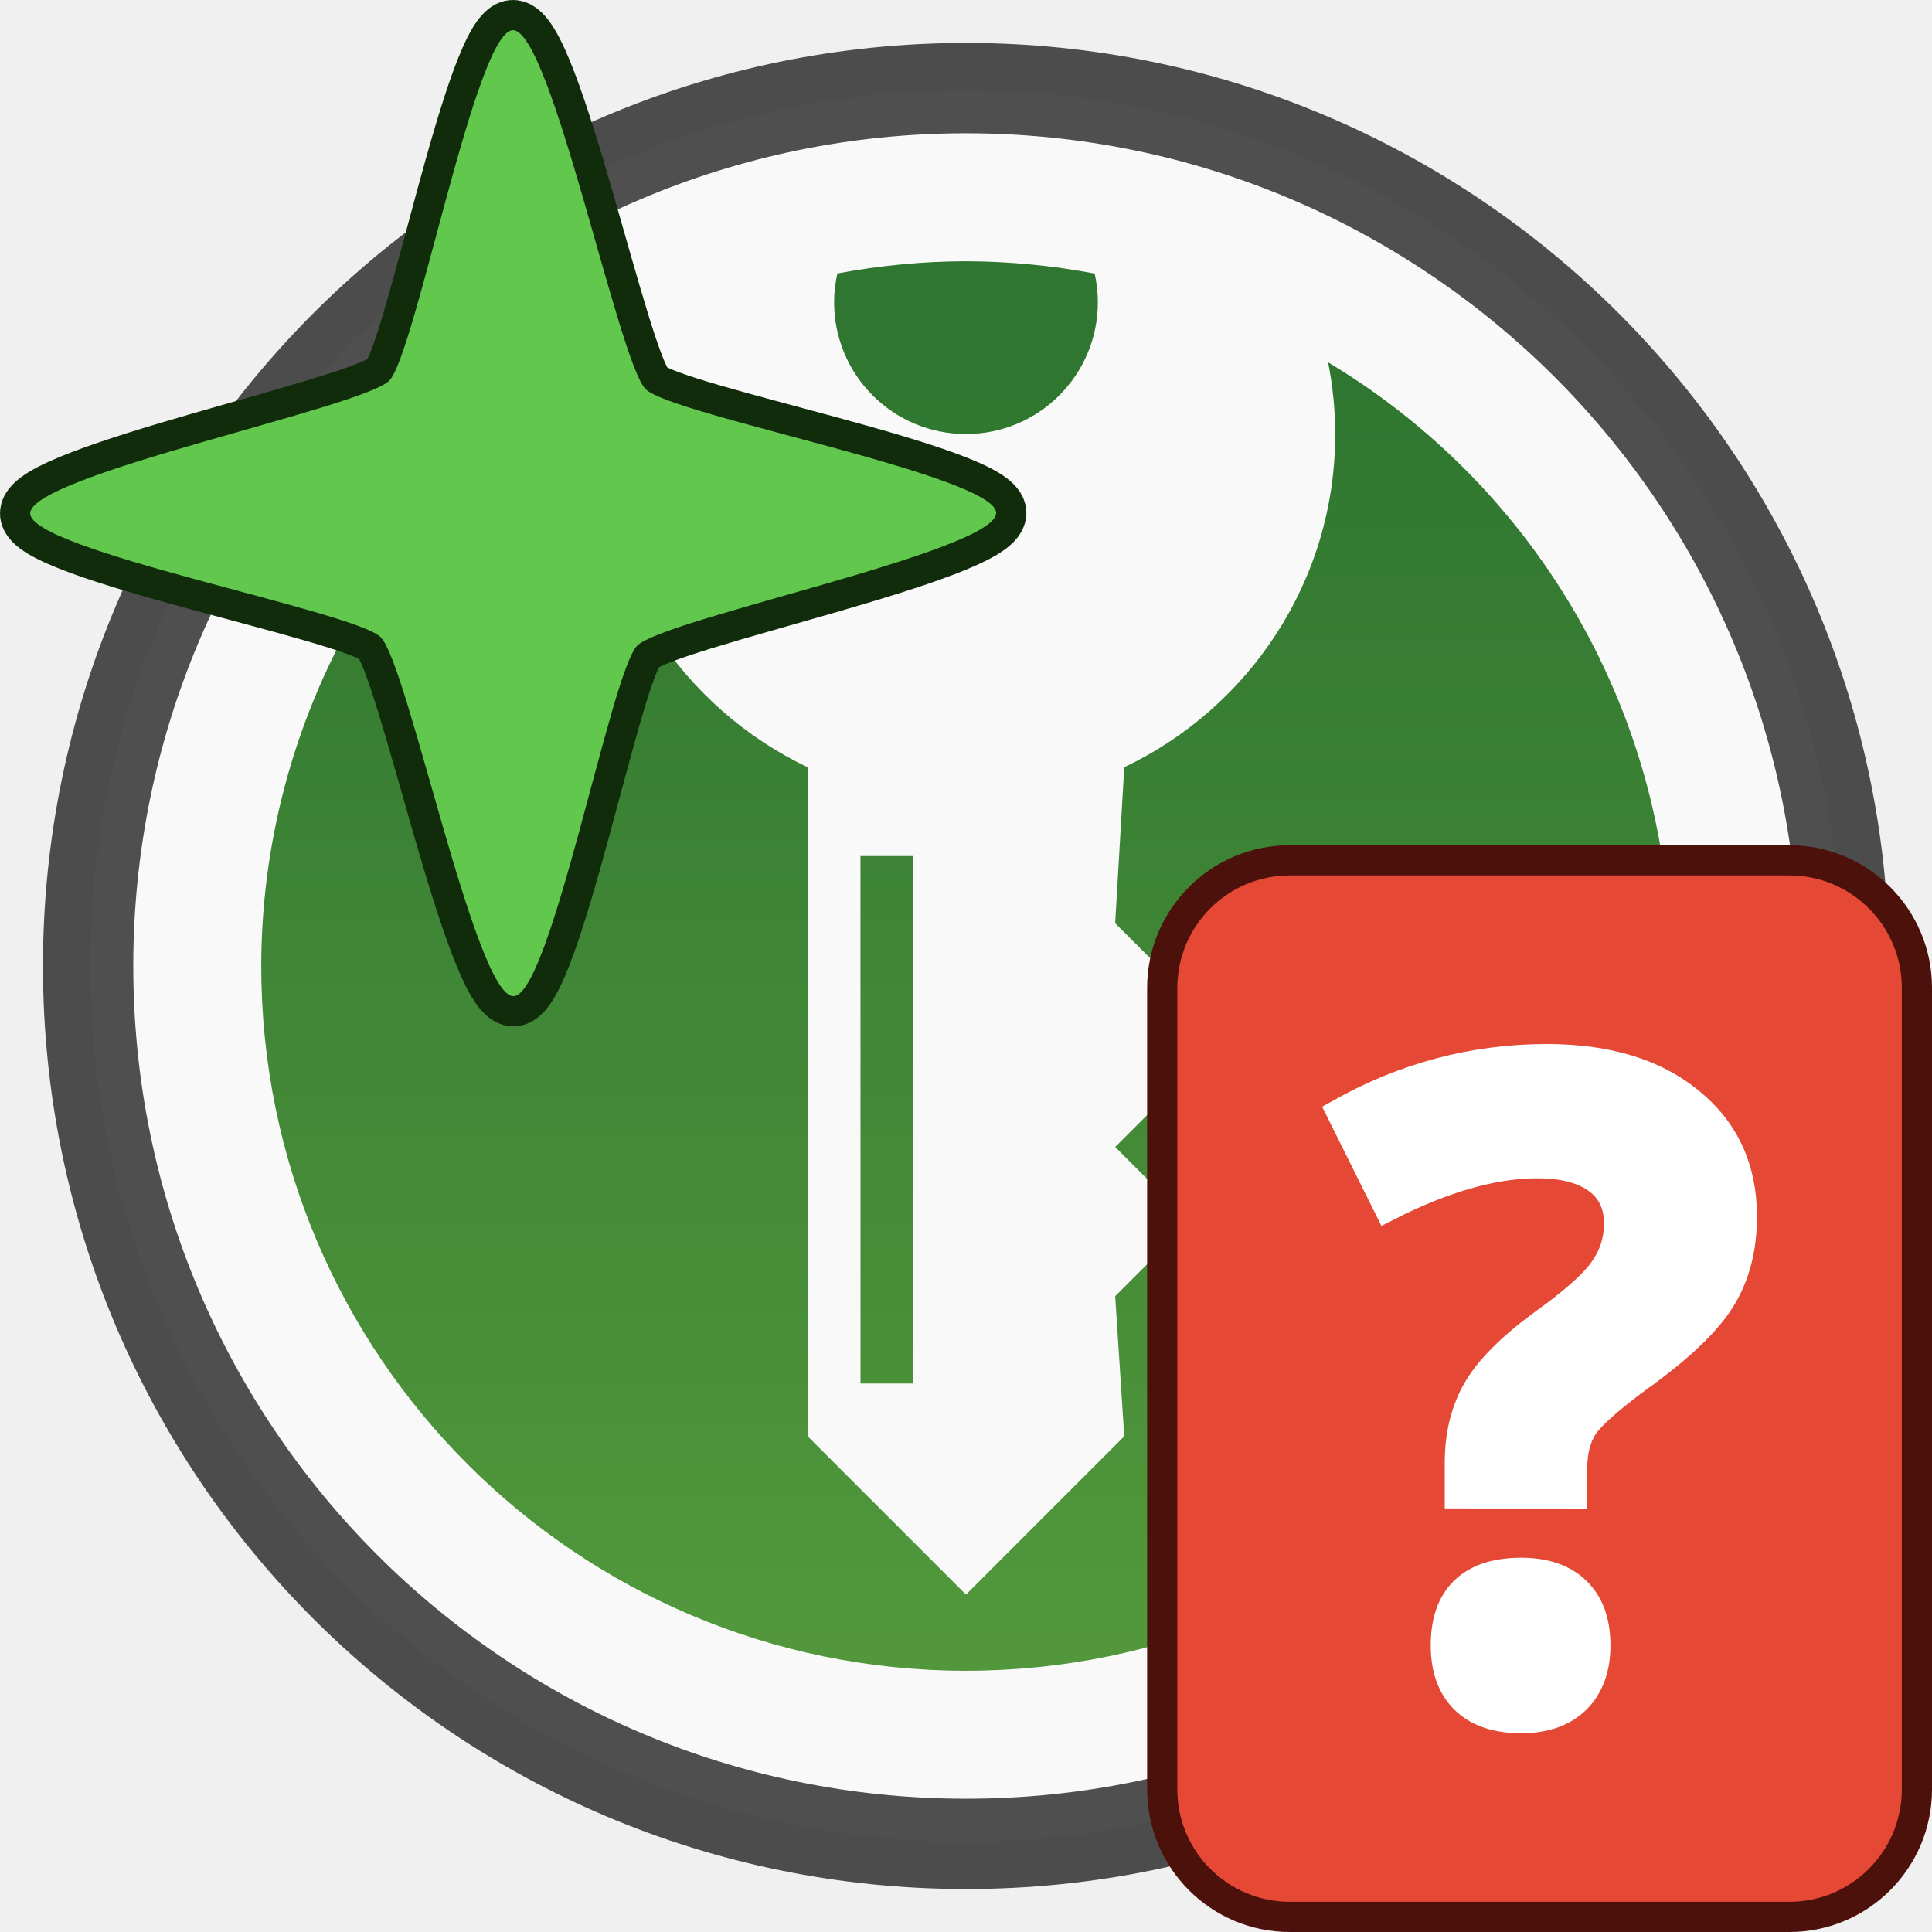
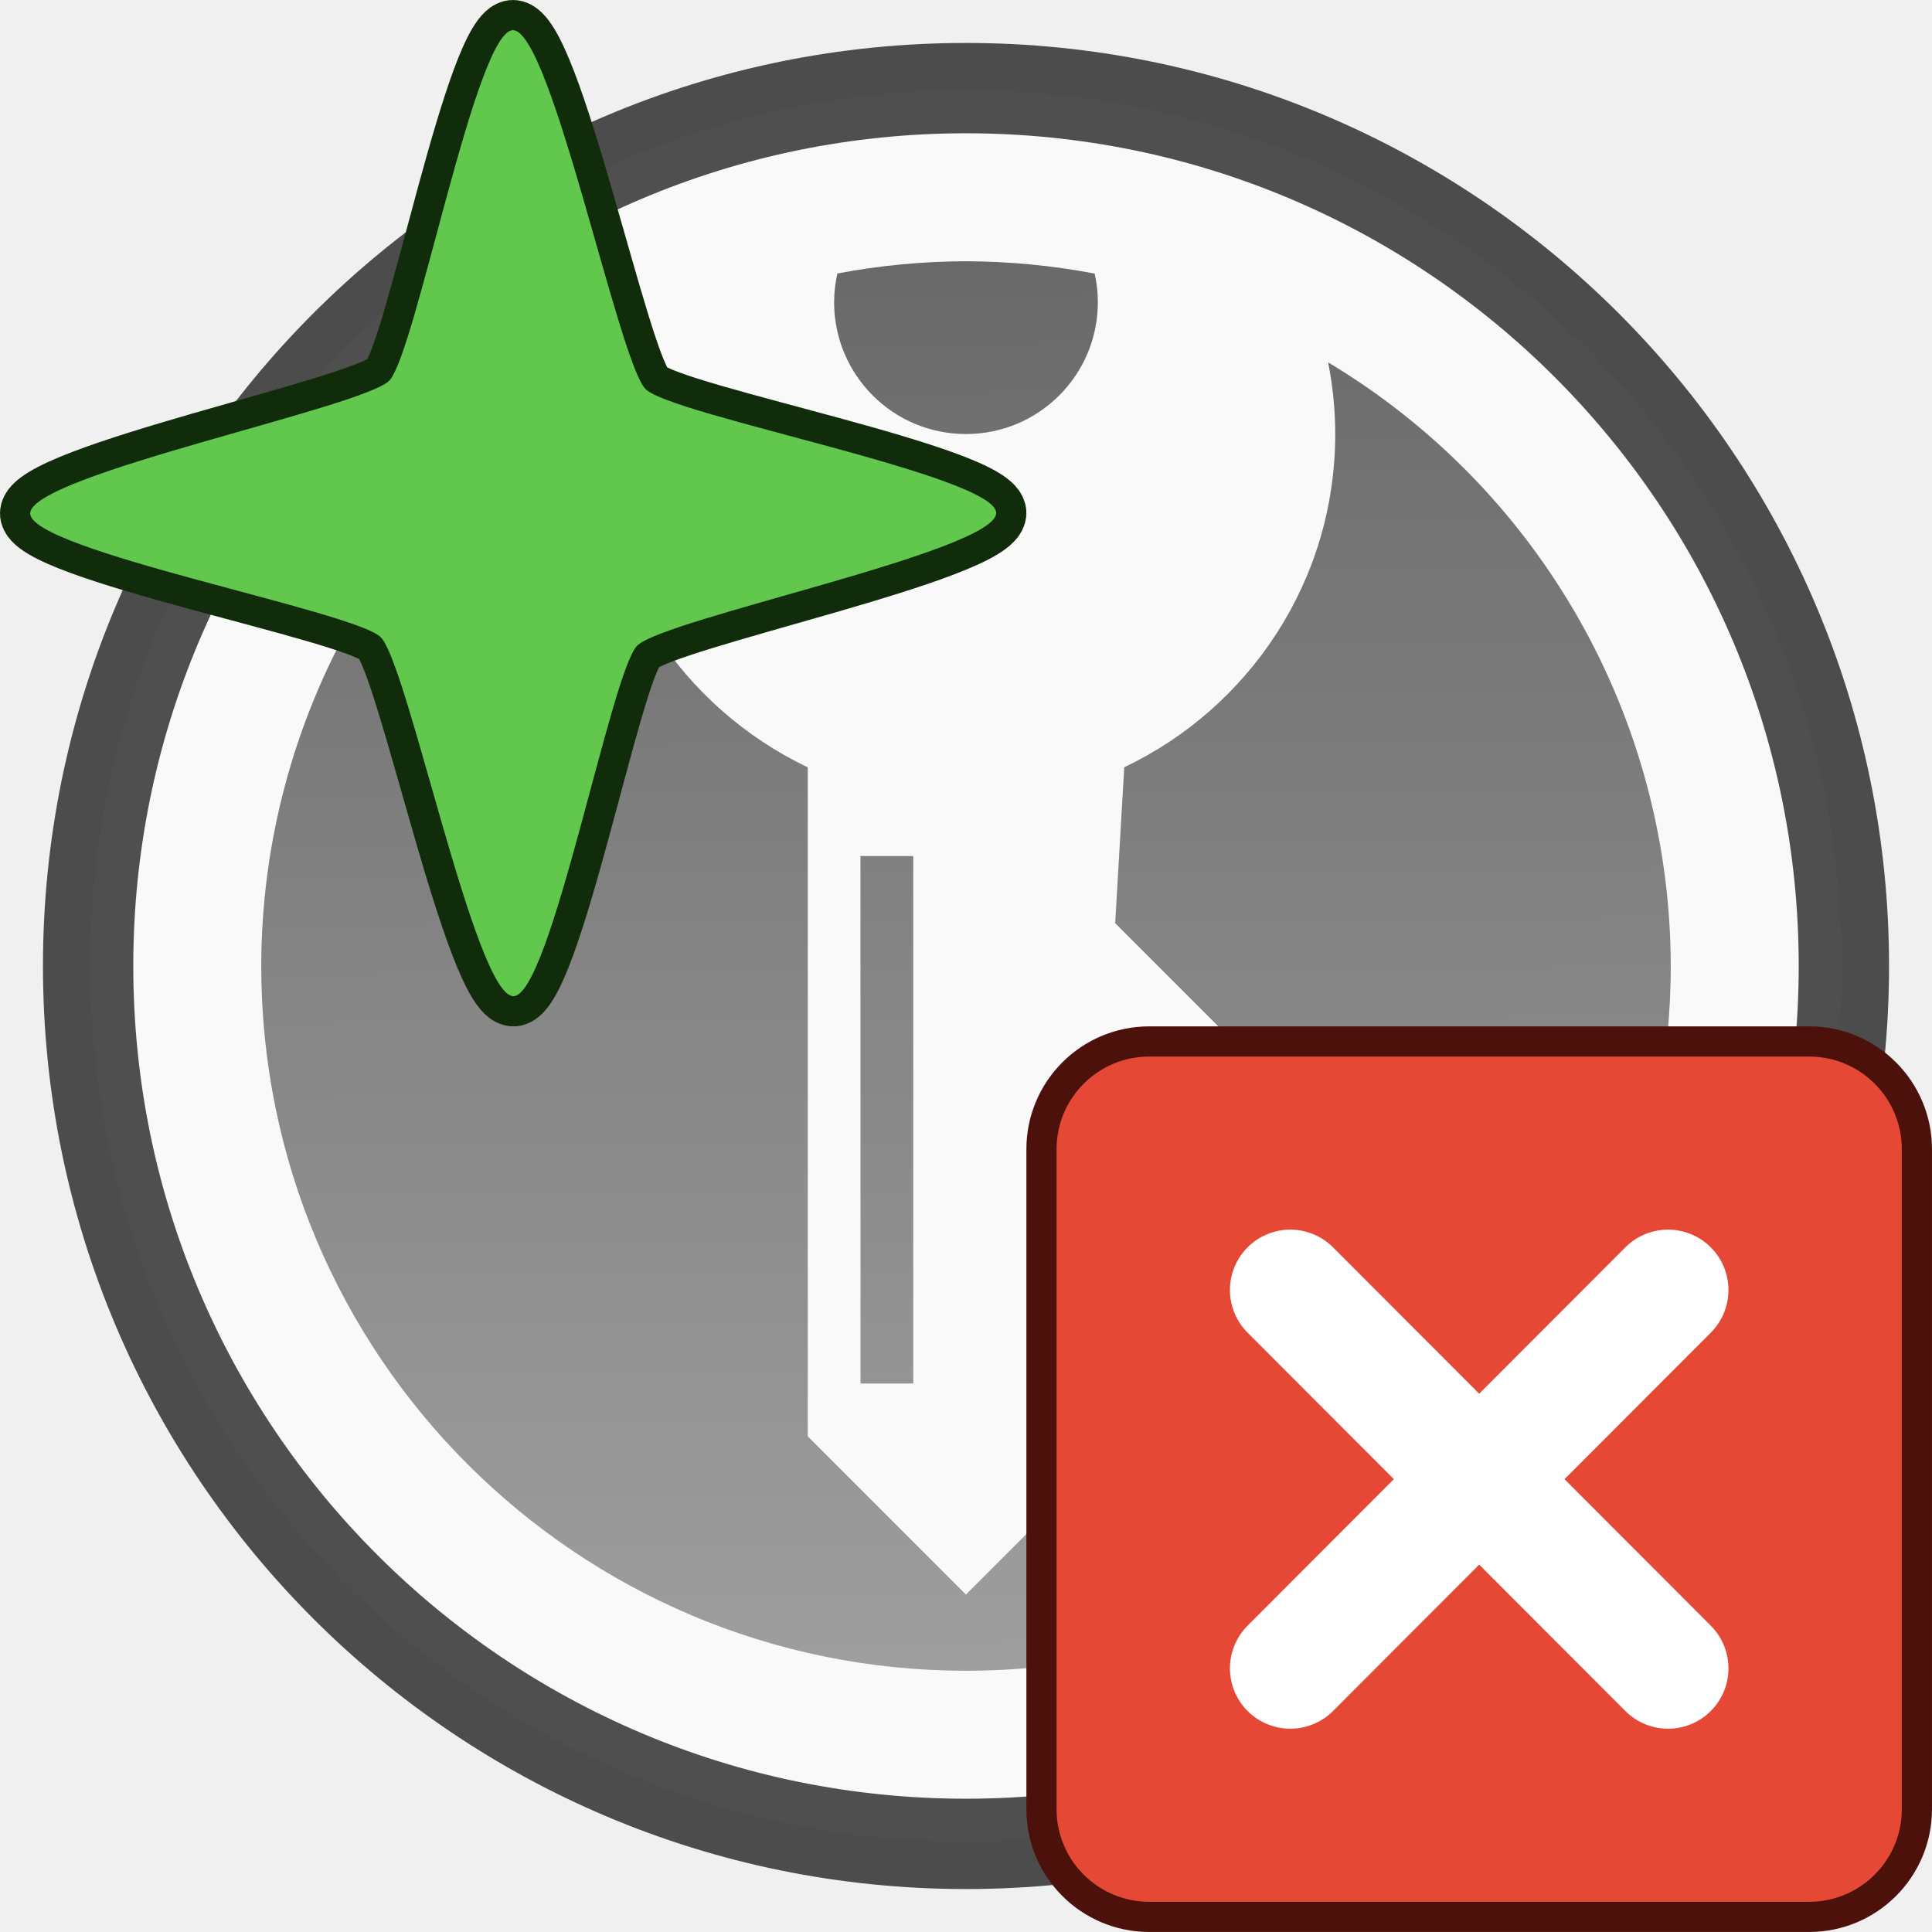
<svg xmlns="http://www.w3.org/2000/svg" xmlns:ns2="http://www.openswatchbook.org/uri/2009/osb" xmlns:xlink="http://www.w3.org/1999/xlink" height="64" width="64" id="svg2" viewBox="0 0 64 64" version="1.1" xml:space="preserve">
  <defs id="defs23">
    <linearGradient id="linearGradient5488">
      <stop style="stop-color:#eaa74b;stop-opacity:1;" offset="0" id="stop5484" />
      <stop style="stop-color:#a3703c;stop-opacity:1;" offset="1" id="stop5486" />
    </linearGradient>
    <linearGradient id="linearGradient3302">
      <stop id="stop3298" offset="0" style="stop-color:#606060;stop-opacity:1;" />
      <stop id="stop3300" offset="1" style="stop-color:#999999;stop-opacity:1;" />
    </linearGradient>
    <linearGradient id="SVGID_2_-3" gradientUnits="userSpaceOnUse" x1="73.8" y1="1532.138" x2="73.8" y2="1574.004" gradientTransform="matrix(1.576437,0,0,1.5764,5.711397,-2332.322)">
      <stop offset="0" style="stop-color:#eaa74b;stop-opacity:1;" id="stop373" />
      <stop offset="1" style="stop-color:#ac6f25;stop-opacity:1;" id="stop375" />
    </linearGradient>
    <linearGradient xlink:href="#linearGradient4316" id="linearGradient5199" x1="53.239" y1="12.753" x2="53.239" y2="86.357" gradientUnits="userSpaceOnUse" gradientTransform="matrix(1.593049,0,0,1.593049,-80.66565,19.19194)" />
    <linearGradient id="linearGradient4316">
      <stop id="stop4318" offset="0" style="stop-color:#226e23;stop-opacity:1" />
      <stop id="stop4320" offset="1" style="stop-color:#63ab3a;stop-opacity:1" />
    </linearGradient>
    <linearGradient ns2:paint="solid" id="linearGradient4153">
      <stop id="stop4155" offset="0" style="stop-color:#b3b3b3;stop-opacity:1;" />
    </linearGradient>
    <linearGradient gradientTransform="matrix(1.056123,0,0,1.056123,-2.806122,-1008.617)" gradientUnits="userSpaceOnUse" y2="1042.263" x2="50.758" y1="964.837" x1="50.758" id="linearGradient4324" xlink:href="#linearGradient4316" />
    <radialGradient xlink:href="#linearGradient4316" id="radialGradient5106" cx="-82.911" cy="41.189" fx="-82.911" fy="41.189" r="43.572" gradientUnits="userSpaceOnUse" />
    <linearGradient gradientTransform="matrix(1.056123,0,0,1.056123,118.9607,-1109.199)" gradientUnits="userSpaceOnUse" y2="1042.263" x2="50.758" y1="964.837" x1="50.758" id="linearGradient4324-3" xlink:href="#linearGradient4316" />
    <linearGradient gradientTransform="matrix(1.056123,0,0,1.056123,-2.806123,-1008.617)" gradientUnits="userSpaceOnUse" y2="1042.263" x2="50.758" y1="964.837" x1="50.758" id="linearGradient4324-3-6" xlink:href="#linearGradient4316" />
-     <linearGradient xlink:href="#linearGradient3302" id="linearGradient5199-5" x1="53.239" y1="12.753" x2="53.239" y2="86.357" gradientUnits="userSpaceOnUse" />
+     <linearGradient xlink:href="#linearGradient3302" id="linearGradient5199-5" x1="31.953" y1="8.515" x2="32.201" y2="55.714" gradientUnits="userSpaceOnUse" />
    <linearGradient id="d" x1="64" y1="-3.314" x2="64" y2="118.486" gradientUnits="userSpaceOnUse">
      <stop offset="0" stop-color="#414141" id="stop2734" />
      <stop offset=".196" stop-color="#3e3e3e" id="stop2736" />
      <stop offset="1" stop-color="#3a3a3a" id="stop2738" />
    </linearGradient>
    <radialGradient id="f" cx="32.646" cy="32.915" fx="32.646" fy="32.915" r="207.234" gradientTransform="matrix(0.3539,0,0,0.3539,48.6185,41.6546)" gradientUnits="userSpaceOnUse">
      <stop offset=".673" stop-color="#fcfcfc" stop-opacity="0" id="stop2741" />
      <stop offset="1" stop-color="#fcfcfc" id="stop2743" />
    </radialGradient>
    <radialGradient id="h" cx="40.992" cy="60.213" fx="40.992" fy="60.213" r="172.389" gradientTransform="matrix(0.3539,0,0,0.3539,48.6185,41.6546)" gradientUnits="userSpaceOnUse">
      <stop offset=".109" stop-color="#0f0f0d" stop-opacity="0" id="stop2746" />
      <stop offset=".886" stop-color="#414141" stop-opacity="0" id="stop2748" />
      <stop offset=".934" stop-color="#1e1e1d" stop-opacity=".684" id="stop2750" />
      <stop offset=".987" stop-color="#0f0f0d" id="stop2752" />
    </radialGradient>
    <radialGradient id="l" cx="46.738" cy="-43.152" fx="46.738" fy="-43.152" r="334.836" gradientTransform="matrix(0.3539,0,0,0.2026,48.6185,35.1949)" gradientUnits="userSpaceOnUse">
      <stop offset="0" stop-color="#5e5e60" id="stop2755" />
      <stop offset="1" stop-color="#9c9c9c" id="stop2757" />
    </radialGradient>
    <radialGradient id="n" cx="44.233" cy="-44.918" fx="44.233" fy="-44.918" r="65.392" gradientTransform="matrix(0.3539,0,0,0.3539,48.6185,41.6546)" gradientUnits="userSpaceOnUse">
      <stop offset="0" stop-color="#9e9e9e" id="stop2760" />
      <stop offset="1" stop-color="gray" id="stop2762" />
    </radialGradient>
    <radialGradient id="p" cx="29.217" cy="-1.833" fx="29.217" fy="-1.833" r="96.585" gradientTransform="matrix(0.3356,0,0,0.5572,54.1107,40.1419)" gradientUnits="userSpaceOnUse">
      <stop offset="0" stop-color="#000" id="stop2765" />
      <stop offset=".784" stop-color="#4f4f4f" stop-opacity="0" id="stop2767" />
    </radialGradient>
    <radialGradient id="s" cx="42.84" cy="-64.573" fx="42.84" fy="-64.573" r="223.51" gradientTransform="matrix(0.3539,0,0,0.3539,48.6185,41.6546)" gradientUnits="userSpaceOnUse">
      <stop offset="0" stop-color="#f5f5f5" id="stop2770" />
      <stop offset=".529" stop-color="#f2f2f2" id="stop2772" />
    </radialGradient>
    <radialGradient id="v" cx="80.569" cy="46.736" fx="80.569" fy="46.736" r="35.216" gradientUnits="userSpaceOnUse">
      <stop offset="0" stop-color="#bcbcbc" id="stop2775" />
      <stop offset="1" stop-color="#7a7773" id="stop2777" />
    </radialGradient>
    <radialGradient id="w" cx="82.593" cy="78.754" fx="82.593" fy="78.754" r="50.917" gradientUnits="userSpaceOnUse">
      <stop offset="0" stop-color="#eba84b" id="stop2780" />
      <stop offset="1" stop-color="#9b6a3a" id="stop2782" />
    </radialGradient>
    <linearGradient id="d-2" x1="64" y1="-3.314" x2="64" y2="118.486" gradientUnits="userSpaceOnUse">
      <stop offset="0" stop-color="#414141" id="stop3086" />
      <stop offset=".196" stop-color="#3e3e3e" id="stop3088" />
      <stop offset="1" stop-color="#3a3a3a" id="stop3090" />
    </linearGradient>
    <radialGradient id="f-7" cx="32.646" cy="32.915" fx="32.646" fy="32.915" r="207.234" gradientTransform="matrix(0.3539,0,0,0.3539,48.6185,41.6546)" gradientUnits="userSpaceOnUse">
      <stop offset=".673" stop-color="#fcfcfc" stop-opacity="0" id="stop3093" />
      <stop offset="1" stop-color="#fcfcfc" id="stop3095" />
    </radialGradient>
    <radialGradient id="h-0" cx="40.992" cy="60.213" fx="40.992" fy="60.213" r="172.389" gradientTransform="matrix(0.3539,0,0,0.3539,48.6185,41.6546)" gradientUnits="userSpaceOnUse">
      <stop offset=".109" stop-color="#0f0f0d" stop-opacity="0" id="stop3098" />
      <stop offset=".886" stop-color="#414141" stop-opacity="0" id="stop3100" />
      <stop offset=".934" stop-color="#1e1e1d" stop-opacity=".684" id="stop3102" />
      <stop offset=".987" stop-color="#0f0f0d" id="stop3104" />
    </radialGradient>
    <radialGradient id="l-9" cx="46.738" cy="-43.152" fx="46.738" fy="-43.152" r="334.836" gradientTransform="matrix(0.3539,0,0,0.2026,48.6185,35.1949)" gradientUnits="userSpaceOnUse">
      <stop offset="0" stop-color="#5e5e60" id="stop3107" />
      <stop offset="1" stop-color="#9c9c9c" id="stop3109" />
    </radialGradient>
    <radialGradient id="n-3" cx="44.233" cy="-44.918" fx="44.233" fy="-44.918" r="65.392" gradientTransform="matrix(0.3539,0,0,0.3539,48.6185,41.6546)" gradientUnits="userSpaceOnUse">
      <stop offset="0" stop-color="#9e9e9e" id="stop3112" />
      <stop offset="1" stop-color="gray" id="stop3114" />
    </radialGradient>
    <radialGradient id="p-6" cx="29.217" cy="-1.833" fx="29.217" fy="-1.833" r="96.585" gradientTransform="matrix(0.3356,0,0,0.5572,54.1107,40.1419)" gradientUnits="userSpaceOnUse">
      <stop offset="0" stop-color="#000" id="stop3117" />
      <stop offset=".784" stop-color="#4f4f4f" stop-opacity="0" id="stop3119" />
    </radialGradient>
    <radialGradient id="s-0" cx="42.84" cy="-64.573" fx="42.84" fy="-64.573" r="223.51" gradientTransform="matrix(0.3539,0,0,0.3539,48.6185,41.6546)" gradientUnits="userSpaceOnUse">
      <stop offset="0" stop-color="#f5f5f5" id="stop3122" />
      <stop offset=".529" stop-color="#f2f2f2" id="stop3124" />
    </radialGradient>
    <radialGradient id="v-6" cx="80.569" cy="46.736" fx="80.569" fy="46.736" r="35.216" gradientUnits="userSpaceOnUse">
      <stop offset="0" stop-color="#bcbcbc" id="stop3127" />
      <stop offset="1" stop-color="#7a7773" id="stop3129" />
    </radialGradient>
    <radialGradient id="w-2" cx="82.593" cy="78.754" fx="82.593" fy="78.754" r="50.917" gradientUnits="userSpaceOnUse">
      <stop offset="0" stop-color="#eba84b" id="stop3132" />
      <stop offset="1" stop-color="#9b6a3a" id="stop3134" />
    </radialGradient>
    <linearGradient id="d-9" x1="64" y1="-3.314" x2="64" y2="118.486" gradientUnits="userSpaceOnUse">
      <stop offset="0" stop-color="#414141" id="stop5271" />
      <stop offset=".196" stop-color="#3e3e3e" id="stop5273" />
      <stop offset="1" stop-color="#3a3a3a" id="stop5275" />
    </linearGradient>
    <radialGradient id="f-2" cx="32.646" cy="32.915" fx="32.646" fy="32.915" r="207.234" gradientTransform="matrix(0.3539,0,0,0.3539,48.6185,41.6546)" gradientUnits="userSpaceOnUse">
      <stop offset=".673" stop-color="#fcfcfc" stop-opacity="0" id="stop5278" />
      <stop offset="1" stop-color="#fcfcfc" id="stop5280" />
    </radialGradient>
    <radialGradient id="h-02" cx="40.992" cy="60.213" fx="40.992" fy="60.213" r="172.389" gradientTransform="matrix(0.3539,0,0,0.3539,48.6185,41.6546)" gradientUnits="userSpaceOnUse">
      <stop offset=".109" stop-color="#0f0f0d" stop-opacity="0" id="stop5283" />
      <stop offset=".886" stop-color="#414141" stop-opacity="0" id="stop5285" />
      <stop offset=".934" stop-color="#1e1e1d" stop-opacity=".684" id="stop5287" />
      <stop offset=".987" stop-color="#0f0f0d" id="stop5289" />
    </radialGradient>
    <radialGradient id="l-3" cx="46.738" cy="-43.152" fx="46.738" fy="-43.152" r="334.836" gradientTransform="matrix(0.3539,0,0,0.2026,48.6185,35.1949)" gradientUnits="userSpaceOnUse">
      <stop offset="0" stop-color="#5e5e60" id="stop5292" />
      <stop offset="1" stop-color="#9c9c9c" id="stop5294" />
    </radialGradient>
    <radialGradient id="n-7" cx="44.233" cy="-44.918" fx="44.233" fy="-44.918" r="65.392" gradientTransform="matrix(0.3539,0,0,0.3539,48.6185,41.6546)" gradientUnits="userSpaceOnUse">
      <stop offset="0" stop-color="#9e9e9e" id="stop5297" />
      <stop offset="1" stop-color="gray" id="stop5299" />
    </radialGradient>
    <radialGradient id="p-5" cx="29.217" cy="-1.833" fx="29.217" fy="-1.833" r="96.585" gradientTransform="matrix(0.3356,0,0,0.5572,54.1107,40.1419)" gradientUnits="userSpaceOnUse">
      <stop offset="0" stop-color="#000" id="stop5302" />
      <stop offset=".784" stop-color="#4f4f4f" stop-opacity="0" id="stop5304" />
    </radialGradient>
    <radialGradient id="s-9" cx="42.84" cy="-64.573" fx="42.84" fy="-64.573" r="223.51" gradientTransform="matrix(0.3539,0,0,0.3539,48.6185,41.6546)" gradientUnits="userSpaceOnUse">
      <stop offset="0" stop-color="#f5f5f5" id="stop5307" />
      <stop offset=".529" stop-color="#f2f2f2" id="stop5309" />
    </radialGradient>
    <radialGradient id="v-2" cx="80.569" cy="46.736" fx="80.569" fy="46.736" r="35.216" gradientUnits="userSpaceOnUse">
      <stop offset="0" stop-color="#bcbcbc" id="stop5312" />
      <stop offset="1" stop-color="#7a7773" id="stop5314" />
    </radialGradient>
    <radialGradient id="w-28" cx="82.593" cy="78.754" fx="82.593" fy="78.754" r="50.917" gradientUnits="userSpaceOnUse">
      <stop offset="0" stop-color="#eba84b" id="stop5317" />
      <stop offset="1" stop-color="#9b6a3a" id="stop5319" />
    </radialGradient>
    <linearGradient xlink:href="#linearGradient5488" id="linearGradient5490" x1="39.431" y1="42.249" x2="57.965" y2="56.876" gradientUnits="userSpaceOnUse" />
    <radialGradient xlink:href="#linearGradient4316" id="radialGradient5106-1" cx="-82.911" cy="41.189" fx="-82.911" fy="41.189" r="43.572" gradientUnits="userSpaceOnUse" />
-     <linearGradient xlink:href="#linearGradient4316" id="linearGradient5199-2" x1="53.239" y1="12.753" x2="53.239" y2="86.357" gradientUnits="userSpaceOnUse" />
+     <linearGradient xlink:href="#linearGradient4316" id="linearGradient5199-2" x1="32.499" y1="8.789" x2="32.648" y2="54.869" gradientUnits="userSpaceOnUse" />
+     <radialGradient xlink:href="#linearGradient4316" id="radialGradient5106-3" cx="-82.911" cy="41.189" fx="-82.911" fy="41.189" r="43.572" gradientUnits="userSpaceOnUse" />
+     <radialGradient xlink:href="#linearGradient4316" id="radialGradient5106-0" cx="-82.911" cy="41.189" fx="-82.911" fy="41.189" r="43.572" gradientUnits="userSpaceOnUse" />
  </defs>
  <linearGradient id="SVGID_1_" gradientUnits="userSpaceOnUse" x1="50.269" y1="-1470.94" x2="49.697" y2="-1392.786" gradientTransform="matrix(1.593072,0,0,-1.593072,-80.33844,-2186.454)">
    <stop offset="0" style="stop-color:gray" id="stop4" />
    <stop offset="1" style="stop-color:#4b4b4d" id="stop6" />
  </linearGradient>
  <linearGradient id="SVGID_2_" gradientUnits="userSpaceOnUse" x1="73.8" y1="1532.138" x2="73.8" y2="1574.004" gradientTransform="translate(-2.729423,-1488.338)">
    <stop offset="0" style="stop-color:#d69029" id="stop11" />
    <stop offset="1" style="stop-color:#af7125" id="stop13" />
  </linearGradient>
-   <g id="g2953" style="display:none">
+   <g id="g2953" style="display:inline">
    <circle r="29.011" style="opacity:0.871;fill:#ffffff;fill-opacity:1;fill-rule:evenodd;stroke:#000000;stroke-width:3.132;stroke-linecap:round;stroke-linejoin:round;stroke-miterlimit:4;stroke-dasharray:none;stroke-opacity:0.784" id="circle2945" cx="32" cy="32" />
    <circle style="opacity:1;fill:none;fill-opacity:1;fill-rule:evenodd;stroke:none;stroke-width:1.5;stroke-linecap:round;stroke-linejoin:round;stroke-miterlimit:4;stroke-dasharray:none;stroke-opacity:1" id="circle2947" cx="32" cy="32" r="26.729" />
-     <path style="opacity:1;fill:#f9f9f9;fill-opacity:1;fill-rule:evenodd;stroke:none;stroke-width:1.579;stroke-linecap:round;stroke-linejoin:round;stroke-miterlimit:4;stroke-dasharray:none;stroke-opacity:1" d="M 32,4.415 C 16.765,4.416 4.416,16.765 4.415,32 4.416,47.234 16.765,59.584 32,59.585 47.234,59.584 59.584,47.234 59.585,32 59.584,16.765 47.234,4.416 32,4.415 Z m 0,4.238 c 1.43,0.005 2.857,0.142 4.262,0.408 0.068,0.305 0.106,0.621 0.106,0.947 0,2.414 -1.956,4.369 -4.369,4.368 -2.413,0.001 -4.368,-1.952 -4.368,-4.367 0,-0.327 0.039,-0.644 0.107,-0.951 C 29.143,8.794 30.57,8.658 32,8.654 Z M 20.004,12 c -0.152,0.77 -0.234,1.563 -0.234,2.377 0,4.875 2.86,9.075 6.988,11.04 v 22.162 l 5.241,5.241 5.243,-5.243 -0.301,-4.642 2.472,-2.471 -2.472,-2.471 3.708,-3.706 -3.708,-3.708 0.301,-5.165 c 4.129,-1.964 6.989,-6.163 6.989,-11.039 0,-0.813 -0.084,-1.605 -0.236,-2.373 C 51.026,16.215 55.335,23.804 55.346,32 55.346,44.893 44.893,55.346 32,55.346 19.107,55.346 8.654,44.893 8.654,32 8.664,23.803 12.972,16.213 20.004,12 Z m 8.5,16.357 h 1.748 v 17.473 h -1.747 l -0.001,-17.472 z" id="path2949" />
-     <path style="opacity:0.94;fill:url(#linearGradient5199-5);fill-opacity:1;fill-rule:nonzero;stroke:none;stroke-width:0.505;stroke-linecap:round;stroke-linejoin:round;stroke-miterlimit:4;stroke-dasharray:none;stroke-opacity:1" d="m 36.262,9.062 c 0.068,0.305 0.106,0.622 0.106,0.948 0,2.414 -1.956,4.369 -4.369,4.368 -2.413,0.001 -4.368,-1.952 -4.368,-4.367 0,-0.327 0.04,-0.645 0.108,-0.952 C 29.143,8.794 30.57,8.658 32,8.654 c 1.43,0.005 2.857,0.142 4.262,0.408 z m -16.492,5.316 c 0,4.876 2.86,9.074 6.988,11.04 v 22.163 l 5.241,5.241 5.243,-5.243 -0.3,-4.642 2.471,-2.471 -2.471,-2.471 3.707,-3.706 -3.707,-3.707 0.3,-5.166 c 4.129,-1.964 6.989,-6.163 6.989,-11.038 0,-0.813 -0.084,-1.605 -0.235,-2.374 C 51.026,16.215 55.334,23.804 55.346,32 55.346,44.893 44.893,55.346 32,55.346 19.107,55.346 8.654,44.893 8.654,32 8.664,23.803 12.972,16.212 20.003,12 c -0.152,0.77 -0.234,1.564 -0.234,2.378 z m 8.735,13.98 h 1.748 V 45.831 H 28.505 L 28.504,28.359 v -0.001 z" id="path2951" />
+     <path style="display:inline;opacity:1;fill:#f9f9f9;fill-opacity:1;fill-rule:evenodd;stroke:none;stroke-width:1.579;stroke-linecap:round;stroke-linejoin:round;stroke-miterlimit:4;stroke-dasharray:none;stroke-opacity:1" d="M 32,4.415 C 16.765,4.416 4.416,16.765 4.415,32 4.416,47.234 16.765,59.584 32,59.585 47.234,59.584 59.584,47.234 59.585,32 59.584,16.765 47.234,4.416 32,4.415 Z m 0,4.238 c 1.43,0.005 2.857,0.142 4.262,0.408 0.068,0.305 0.106,0.621 0.106,0.947 0,2.414 -1.956,4.369 -4.369,4.368 -2.413,0.001 -4.368,-1.952 -4.368,-4.367 0,-0.327 0.039,-0.644 0.107,-0.951 C 29.143,8.794 30.57,8.658 32,8.654 Z M 20.004,12 c -0.152,0.77 -0.234,1.563 -0.234,2.377 0,4.875 2.86,9.075 6.988,11.04 v 22.162 l 5.241,5.241 5.243,-5.243 -0.301,-4.642 2.472,-2.471 -2.472,-2.471 3.708,-3.706 -3.708,-3.708 0.301,-5.165 c 4.129,-1.964 6.989,-6.163 6.989,-11.039 0,-0.813 -0.084,-1.605 -0.236,-2.373 C 51.026,16.215 55.335,23.804 55.346,32 55.346,44.893 44.893,55.346 32,55.346 19.107,55.346 8.654,44.893 8.654,32 8.664,23.803 12.972,16.213 20.004,12 Z m 8.5,16.357 h 1.748 v 17.473 h -1.747 l -0.001,-17.472 z" id="path2949" />
+     <path style="display:inline;opacity:0.94;fill:url(#linearGradient5199-5);fill-opacity:1;fill-rule:nonzero;stroke:none;stroke-width:0.505;stroke-linecap:round;stroke-linejoin:round;stroke-miterlimit:4;stroke-dasharray:none;stroke-opacity:1" d="m 36.262,9.062 c 0.068,0.305 0.106,0.622 0.106,0.948 0,2.414 -1.956,4.369 -4.369,4.368 -2.413,0.001 -4.368,-1.952 -4.368,-4.367 0,-0.327 0.04,-0.645 0.108,-0.952 C 29.143,8.794 30.57,8.658 32,8.654 c 1.43,0.005 2.857,0.142 4.262,0.408 z m -16.492,5.316 c 0,4.876 2.86,9.074 6.988,11.04 v 22.163 l 5.241,5.241 5.243,-5.243 -0.3,-4.642 2.471,-2.471 -2.471,-2.471 3.707,-3.706 -3.707,-3.707 0.3,-5.166 c 4.129,-1.964 6.989,-6.163 6.989,-11.038 0,-0.813 -0.084,-1.605 -0.235,-2.374 C 51.026,16.215 55.334,23.804 55.346,32 55.346,44.893 44.893,55.346 32,55.346 19.107,55.346 8.654,44.893 8.654,32 8.664,23.803 12.972,16.212 20.003,12 c -0.152,0.77 -0.234,1.564 -0.234,2.378 z m 8.735,13.98 h 1.748 V 45.831 H 28.505 L 28.504,28.359 v -0.001 z" id="path2951" />
  </g>
-   <g id="g7677" style="display:inline">
+   <g id="g7677" style="display:none">
    <circle r="29.011" style="opacity:0.871;fill:#ffffff;fill-opacity:1;fill-rule:evenodd;stroke:#000000;stroke-width:3.132;stroke-linecap:round;stroke-linejoin:round;stroke-miterlimit:4;stroke-dasharray:none;stroke-opacity:0.784" id="path5201" cx="32" cy="32" />
    <circle style="opacity:1;fill:none;fill-opacity:1;fill-rule:evenodd;stroke:none;stroke-width:1.5;stroke-linecap:round;stroke-linejoin:round;stroke-miterlimit:4;stroke-dasharray:none;stroke-opacity:1" id="path3336" cx="32" cy="32" r="26.729" />
    <path style="opacity:1;fill:#f9f9f9;fill-opacity:1;fill-rule:evenodd;stroke:none;stroke-width:1.579;stroke-linecap:round;stroke-linejoin:round;stroke-miterlimit:4;stroke-dasharray:none;stroke-opacity:1" d="M 32,4.415 C 16.765,4.416 4.416,16.765 4.415,32 4.416,47.234 16.765,59.584 32,59.585 47.234,59.584 59.584,47.234 59.585,32 59.584,16.765 47.234,4.416 32,4.415 Z m 0,4.238 c 1.43,0.005 2.857,0.142 4.262,0.408 0.068,0.305 0.106,0.621 0.106,0.947 0,2.414 -1.956,4.369 -4.369,4.368 -2.413,0.001 -4.368,-1.952 -4.368,-4.367 0,-0.327 0.039,-0.644 0.107,-0.951 C 29.143,8.794 30.57,8.658 32,8.654 Z M 20.004,12 c -0.152,0.77 -0.234,1.563 -0.234,2.377 0,4.875 2.86,9.075 6.988,11.04 v 22.162 l 5.241,5.241 5.243,-5.243 -0.301,-4.642 2.472,-2.471 -2.472,-2.471 3.708,-3.706 -3.708,-3.708 0.301,-5.165 c 4.129,-1.964 6.989,-6.163 6.989,-11.039 0,-0.813 -0.084,-1.605 -0.236,-2.373 C 51.026,16.215 55.335,23.804 55.346,32 55.346,44.893 44.893,55.346 32,55.346 19.107,55.346 8.654,44.893 8.654,32 8.664,23.803 12.972,16.213 20.004,12 Z m 8.5,16.357 h 1.748 v 17.473 h -1.747 l -0.001,-17.472 z" id="path4264" />
    <path style="opacity:0.94;fill:url(#linearGradient5199-2);fill-opacity:1;fill-rule:nonzero;stroke:none;stroke-width:0.505;stroke-linecap:round;stroke-linejoin:round;stroke-miterlimit:4;stroke-dasharray:none;stroke-opacity:1" d="m 36.262,9.062 c 0.068,0.305 0.106,0.622 0.106,0.948 0,2.414 -1.956,4.369 -4.369,4.368 -2.413,0.001 -4.368,-1.952 -4.368,-4.367 0,-0.327 0.04,-0.645 0.108,-0.952 C 29.143,8.794 30.57,8.658 32,8.654 c 1.43,0.005 2.857,0.142 4.262,0.408 z m -16.492,5.316 c 0,4.876 2.86,9.074 6.988,11.04 v 22.163 l 5.241,5.241 5.243,-5.243 -0.3,-4.642 2.471,-2.471 -2.471,-2.471 3.707,-3.706 -3.707,-3.707 0.3,-5.166 c 4.129,-1.964 6.989,-6.163 6.989,-11.038 0,-0.813 -0.084,-1.605 -0.235,-2.374 C 51.026,16.215 55.334,23.804 55.346,32 55.346,44.893 44.893,55.346 32,55.346 19.107,55.346 8.654,44.893 8.654,32 8.664,23.803 12.972,16.212 20.003,12 c -0.152,0.77 -0.234,1.564 -0.234,2.378 z m 8.735,13.98 h 1.748 V 45.831 H 28.505 L 28.504,28.359 v -0.001 z" id="path3336-3-2-7" />
  </g>
  <path d="M 32,2 C 15.458,2 2,15.458 2,32 2,48.542 15.458,62 32,62 48.542,62 62,48.542 62,32 62,15.458 48.542,2 32,2 Z m -4.196,7.247 c 1.378,-0.25 2.818,-0.376 4.196,-0.376 1.44,-0.063 2.818,0.125 4.196,0.376 0.063,0.313 0.125,0.626 0.125,0.939 0,2.379 -1.941,4.32 -4.321,4.32 -2.38,0 -4.321,-1.941 -4.321,-4.32 0,-0.313 0.063,-0.626 0.125,-0.939 z m 2.505,19.096 V 45.686 H 28.556 V 28.343 Z m 1.691,27.795 c -13.368,0 -24.246,-10.81 -24.246,-24.241 0,-8.517 4.456,-16.379 11.796,-20.768 -0.131,0.852 -0.262,1.638 -0.262,2.49 0,5.045 2.949,9.434 7.274,11.465 v 22.996 l 5.439,5.438 5.439,-5.438 -0.328,-4.783 2.556,-2.555 -2.556,-2.555 3.866,-3.865 -3.866,-3.865 0.328,-5.372 c 4.26,-2.031 7.274,-6.421 7.274,-11.465 0,-0.852 -0.066,-1.638 -0.262,-2.49 7.274,4.39 11.73,12.252 11.796,20.769 0,13.365 -10.813,24.241 -24.246,24.241 z" style="display:none;opacity:0.5;fill:#fcfcfc;stroke-width:0.493" id="path3556" />
  <path d="M 32,2 C 15.458,2 2,15.458 2,32 2,48.542 15.458,62 32,62 48.542,62 62,48.542 62,32 62,15.458 48.542,2 32,2 Z m -4.196,7.247 c 1.378,-0.25 2.818,-0.376 4.196,-0.376 1.44,-0.063 2.818,0.125 4.196,0.376 0.063,0.313 0.125,0.626 0.125,0.939 0,2.379 -1.941,4.32 -4.321,4.32 -2.38,0 -4.321,-1.941 -4.321,-4.32 0,-0.313 0.063,-0.626 0.125,-0.939 z m 2.505,19.096 V 45.686 H 28.556 V 28.343 Z m 1.691,27.795 c -13.368,0 -24.246,-10.81 -24.246,-24.241 0,-8.517 4.456,-16.379 11.796,-20.768 -0.131,0.852 -0.262,1.638 -0.262,2.49 0,5.045 2.949,9.434 7.274,11.465 v 22.996 l 5.439,5.438 5.439,-5.438 -0.328,-4.783 2.556,-2.555 -2.556,-2.555 3.866,-3.865 -3.866,-3.865 0.328,-5.372 c 4.26,-2.031 7.274,-6.421 7.274,-11.465 0,-0.852 -0.066,-1.638 -0.262,-2.49 7.274,4.39 11.73,12.252 11.796,20.769 0,13.365 -10.813,24.241 -24.246,24.241 z" style="display:none;fill:#fcfcfc;stroke-width:0.493" id="path3544" />
  <path id="path3499" style="display:none;opacity:0.5;fill:#0f0f0d;stroke-width:0.493" d="m 32,2 c -16.542,0 -30,13.458 -30,30 0,16.542 13.458,30 30,30 C 48.542,62 62,48.542 62,32 62,15.458 48.542,2 32,2 Z m 0,57.476 c -15.144,0 -27.464,-12.326 -27.464,-27.476 0,-15.15 12.32,-27.476 27.464,-27.476 15.144,0 27.464,12.326 27.464,27.476 0,15.15 -12.32,27.476 -27.464,27.476 z M 43.893,12.127 c 0.188,0.814 0.25,1.565 0.25,2.379 0,4.821 -2.879,9.016 -6.948,10.957 l -0.313,5.134 3.693,3.694 -3.693,3.694 2.441,2.442 -2.441,2.442 0.313,4.57 -5.196,5.197 -5.196,-5.197 v -21.976 c -4.131,-1.941 -6.948,-6.136 -6.948,-10.957 0,-0.814 0.125,-1.565 0.25,-2.379 -7.011,4.195 -11.267,11.708 -11.267,19.847 0,12.835 10.391,23.166 23.161,23.166 12.832,0 23.161,-10.393 23.161,-23.166 -0.063,-8.139 -4.319,-15.652 -11.267,-19.847 z m -11.893,2.379 c 2.379,0 4.319,-1.941 4.319,-4.32 0,-0.313 -0.063,-0.626 -0.125,-0.939 C 34.817,8.997 33.44,8.809 32,8.872 c -1.377,0 -2.817,0.125 -4.194,0.376 -0.063,0.313 -0.125,0.626 -0.125,0.939 0,2.379 1.94,4.32 4.319,4.32 z M 28.557,28.343 H 30.31 v 17.343 h -1.753 z" />
  <path id="path3480" style="display:none;fill:#0f0f0d;stroke-width:0.493" d="m 32,2 c -16.542,0 -30,13.458 -30,30 0,16.542 13.458,30 30,30 C 48.542,62 62,48.542 62,32 62,15.458 48.542,2 32,2 Z m 0,57.476 c -15.144,0 -27.464,-12.326 -27.464,-27.476 0,-15.15 12.32,-27.476 27.464,-27.476 15.144,0 27.464,12.326 27.464,27.476 0,15.15 -12.32,27.476 -27.464,27.476 z M 43.893,12.127 c 0.188,0.814 0.25,1.565 0.25,2.379 0,4.821 -2.879,9.016 -6.948,10.957 l -0.313,5.134 3.693,3.694 -3.693,3.694 2.441,2.442 -2.441,2.442 0.313,4.57 -5.196,5.197 -5.196,-5.197 v -21.976 c -4.131,-1.941 -6.948,-6.136 -6.948,-10.957 0,-0.814 0.125,-1.565 0.25,-2.379 -7.011,4.195 -11.267,11.708 -11.267,19.847 0,12.835 10.391,23.166 23.161,23.166 12.832,0 23.161,-10.393 23.161,-23.166 -0.063,-8.139 -4.319,-15.652 -11.267,-19.847 z m -11.893,2.379 c 2.379,0 4.319,-1.941 4.319,-4.32 0,-0.313 -0.063,-0.626 -0.125,-0.939 C 34.817,8.997 33.44,8.809 32,8.872 c -1.377,0 -2.817,0.125 -4.194,0.376 -0.063,0.313 -0.125,0.626 -0.125,0.939 0,2.379 1.94,4.32 4.319,4.32 z M 28.557,28.343 H 30.31 v 17.343 h -1.753 z" />
  <g stroke="#0c0c0c" stroke-opacity="0.8" id="g597" style="display:inline;stroke-width:1;stroke:#34220a;stroke-opacity:1">
    <g id="g541" style="display:inline;stroke:#34220a;stroke-width:0.846;stroke-opacity:1">
      <path d="M 17,33 C 15.733,32.958 13.509,22.004 12.612,21.108 11.741,20.237 0.959,18.231 1,17 1.042,15.733 11.996,13.509 12.892,12.612 c 0.871,-0.871 2.877,-11.653 4.108,-11.612 1.267,0.042 3.492,10.996 4.388,11.892 0.871,0.871 11.653,2.877 11.612,4.108 -0.042,1.267 -10.996,3.491 -11.892,4.388 -0.871,0.871 -2.877,11.653 -4.108,11.612 z" display="inline" fill="#62c74d" stroke="none" style="display:inline;stroke:#102c0b;stroke-width:2;stroke-dasharray:none;stroke-opacity:1;paint-order:stroke fill markers" id="path539" />
    </g>
-     <g id="g587" style="display:none;stroke:#34220a;stroke-width:1;stroke-opacity:1">
-       <rect x="35.682" y="35.681" width="28" height="28" ry="3.069" display="inline" fill="#e54835" stroke="none" id="rect583" style="display:inline;stroke:#4b110a;stroke-width:2;stroke-linecap:round;stroke-linejoin:round;stroke-dasharray:none;stroke-opacity:1;paint-order:stroke fill markers" transform="translate(-0.681992,-0.681427)" />
-       <path d="m 42.743,42.733 12.514,12.533 m 0,-12.533 -12.514,12.533" display="inline" fill="#ffffff" stroke="#ffffff" stroke-linecap="round" stroke-opacity="1" stroke-width="7.786" id="path585" style="display:inline;stroke:#ffffff;stroke-width:4;stroke-dasharray:none;stroke-opacity:1" />
+     <g id="g587" style="display:inline;stroke:#34220a;stroke-width:1;stroke-opacity:1">
+       <rect x="35.682" y="35.681" width="28" height="28" ry="3.069" display="inline" fill="#e54835" stroke="none" id="rect583" style="display:inline;stroke:#4b110a;stroke-width:1.999;stroke-linecap:round;stroke-linejoin:round;stroke-dasharray:none;stroke-opacity:1;paint-order:stroke fill markers" transform="translate(-0.681992,-0.681427)" />
+       <path d="m 42.743,42.733 12.514,12.533 m 0,-12.533 -12.514,12.533" display="inline" fill="#ffffff" stroke="#ffffff" stroke-linecap="round" stroke-opacity="1" id="path585" style="display:inline;stroke:#ffffff;stroke-width:4;stroke-dasharray:none;stroke-opacity:1" />
    </g>
    <g id="g575" style="display:none;stroke:#34220a;stroke-width:1;stroke-opacity:1">
      <path d="m 56.181,36.38 v -2.742 c 0,-7.235 -7.552,-12.695 -15.219,-8.955 -3.185,1.553 -5.143,4.854 -5.143,8.394 v 3.304 c -2.143,0.334 -3.818,2.207 -3.818,4.415 v 14.757 c 0,1.898 1.541,3.437 3.441,3.437 h 21.114 c 1.901,0 3.441,-1.539 3.441,-3.437 V 40.794 c 0,-2.207 -1.674,-4.08 -3.818,-4.415 z m -6.229,0 h -7.836 v -3.996 c 0,-1.033 0.529,-2.003 1.409,-2.545 3.229,-1.99 6.427,0.296 6.427,3.197 v 3.344 z" display="inline" fill="#eaa74b" stroke="none" id="path573" style="display:inline;stroke:#34220a;stroke-width:2;stroke-linecap:round;stroke-linejoin:round;stroke-dasharray:none;stroke-opacity:1;paint-order:stroke fill markers" />
    </g>
    <g id="g5131" style="display:none;stroke:#34220a;stroke-width:1;stroke-opacity:1">
      <path d="m 56.181,36.38 v -2.742 c 0,-7.235 -7.552,-12.695 -15.219,-8.955 -3.185,1.553 -5.143,4.854 -5.143,8.394 v 3.304 c -2.143,0.334 -3.818,2.207 -3.818,4.415 v 14.757 c 0,1.898 1.541,3.437 3.441,3.437 h 21.114 c 1.901,0 3.441,-1.539 3.441,-3.437 V 40.794 c 0,-2.207 -1.674,-4.08 -3.818,-4.415 z m -6.229,0 h -7.836 v -3.996 c 0,-1.033 0.529,-2.003 1.409,-2.545 3.229,-1.99 6.427,0.296 6.427,3.197 v 3.344 z" display="inline" fill="#eaa74b" stroke="none" id="path5129" style="display:inline;fill:url(#linearGradient5490);fill-opacity:1;stroke:#34220a;stroke-width:2;stroke-linecap:round;stroke-linejoin:round;stroke-dasharray:none;stroke-opacity:1;paint-order:stroke fill markers" />
    </g>
-     <g id="g521" style="display:inline;stroke:#34220a;stroke-width:1;stroke-opacity:1">
+     <g id="g521" style="display:none;stroke:#34220a;stroke-width:1;stroke-opacity:1">
      <rect x="34.5" y="22.817" width="24" height="34" ry="3.726" display="inline" fill="#e54835" stroke="none" id="rect517" style="display:inline;stroke:#4b110a;stroke-width:2;stroke-dasharray:none;stroke-opacity:1;paint-order:stroke fill markers" transform="translate(4.50033,6.1832)" />
      <path d="m 48.294,49.534 v -1.076 c 0,-0.931 0.199,-1.74 0.596,-2.429 0.397,-0.688 1.124,-1.42 2.179,-2.196 1.017,-0.727 1.685,-1.319 2.005,-1.774 0.329,-0.456 0.494,-0.965 0.494,-1.527 0,-0.63 -0.233,-1.11 -0.697,-1.44 -0.465,-0.33 -1.114,-0.494 -1.947,-0.494 -1.453,0 -3.109,0.475 -4.969,1.425 l -1.584,-3.185 c 2.16,-1.212 4.451,-1.818 6.873,-1.818 1.996,0 3.579,0.48 4.751,1.44 1.182,0.96 1.773,2.24 1.773,3.84 0,1.067 -0.242,1.988 -0.727,2.763 -0.484,0.776 -1.405,1.648 -2.761,2.618 -0.93,0.688 -1.521,1.212 -1.773,1.571 -0.242,0.359 -0.363,0.829 -0.363,1.411 v 0.873 z m -0.465,4.974 c 0,-0.815 0.218,-1.43 0.654,-1.847 0.436,-0.417 1.07,-0.625 1.903,-0.625 0.804,0 1.424,0.213 1.86,0.64 0.446,0.427 0.668,1.037 0.668,1.833 0,0.766 -0.223,1.372 -0.668,1.818 -0.446,0.436 -1.065,0.654 -1.86,0.654 -0.814,0 -1.443,-0.213 -1.889,-0.64 C 48.052,55.904 47.829,55.293 47.829,54.508 Z" display="inline" fill="#ffffff" stroke="#ffffff" stroke-linecap="round" stroke-opacity="1" id="path519" style="display:inline;stroke:#ffffff;stroke-width:0.869;stroke-opacity:1" />
    </g>
    <g id="g689" style="display:none;stroke:#34220a;stroke-width:1;stroke-opacity:1">
      <rect x="39.154" y="22.699" width="19.999" height="34.038" ry="3.731" display="inline" fill="#e54835" stroke="none" style="display:inline;stroke:#4b110a;stroke-width:2.001;stroke-linecap:round;stroke-linejoin:round;stroke-dasharray:none;stroke-opacity:1;paint-order:stroke fill markers" id="rect685" transform="matrix(1,0,0,0.998901,3.84623,6.32587)" />
      <path d="M 54.812,49.441 H 51.224 L 50.475,34.982 h 5.087 z m -4.396,5.061 c 0,-0.829 0.221,-1.455 0.662,-1.879 0.441,-0.424 1.083,-0.636 1.926,-0.636 0.814,0 1.441,0.217 1.882,0.651 0.451,0.434 0.676,1.056 0.676,1.865 0,0.779 -0.225,1.396 -0.676,1.85 -0.451,0.444 -1.078,0.666 -1.882,0.666 -0.823,0 -1.46,-0.217 -1.911,-0.651 -0.451,-0.444 -0.676,-1.066 -0.676,-1.865 z" display="inline" fill="#ffffff" stroke="#ffffff" stroke-opacity="1" id="path687" style="display:inline;stroke:#ffffff;stroke-width:0.869;stroke-opacity:1" />
    </g>
  </g>
</svg>
